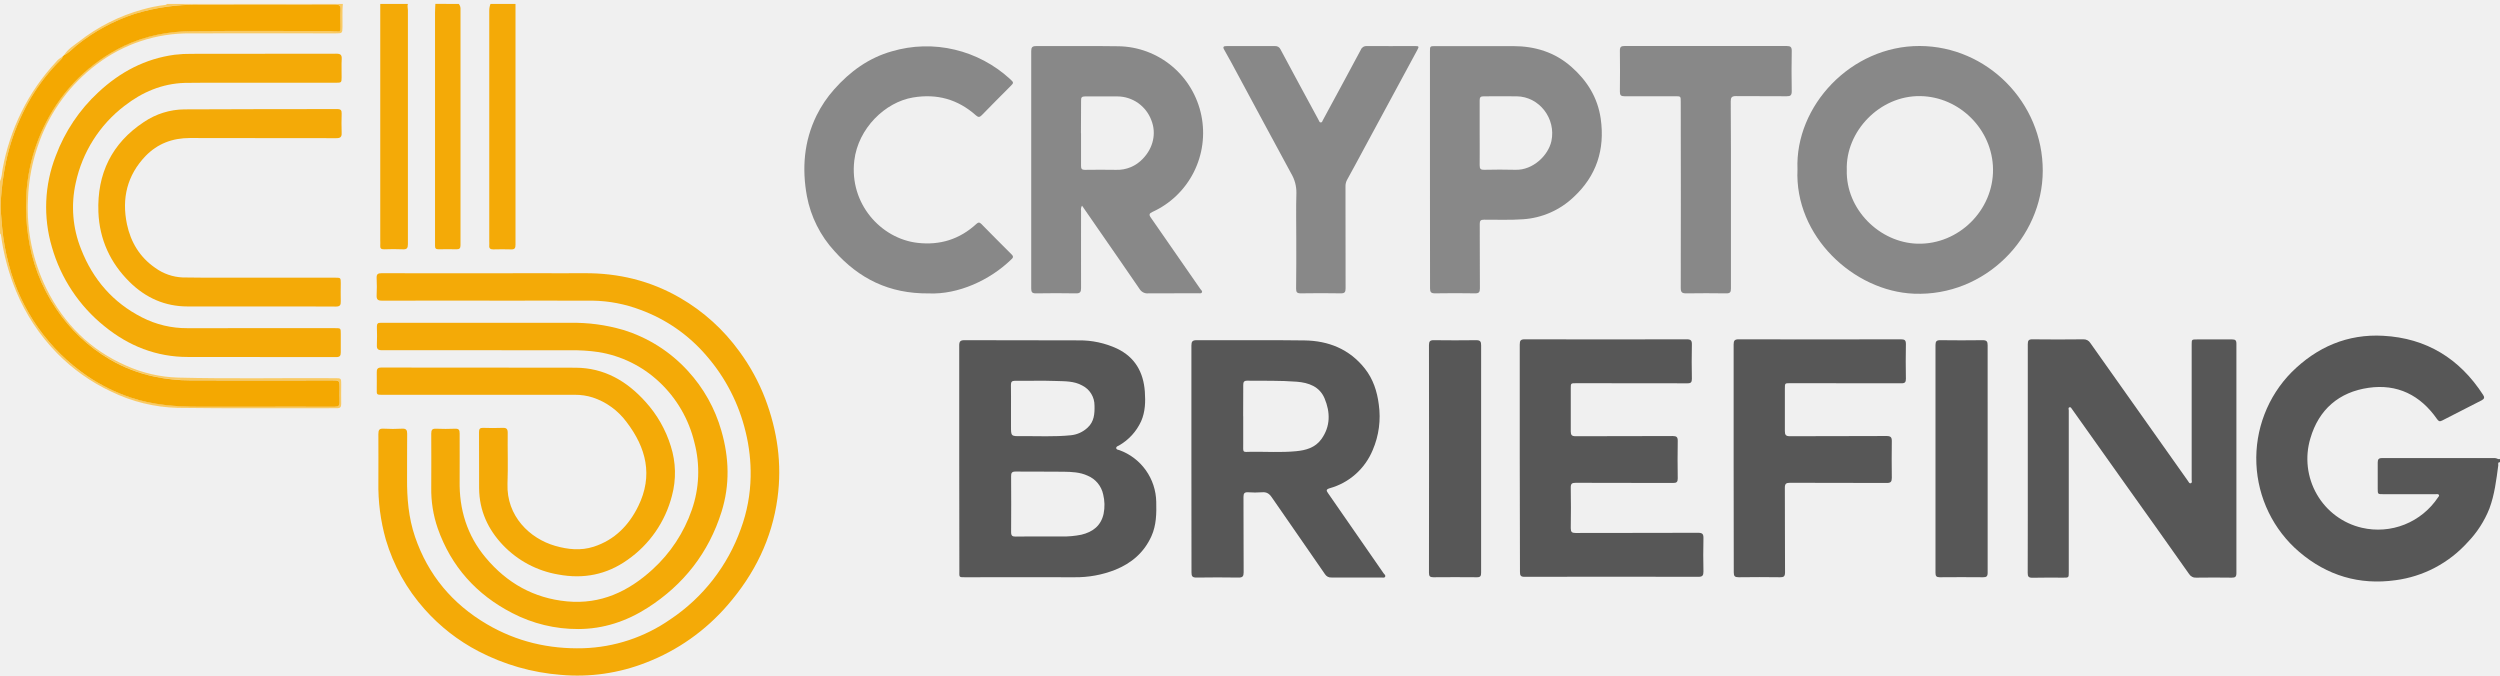
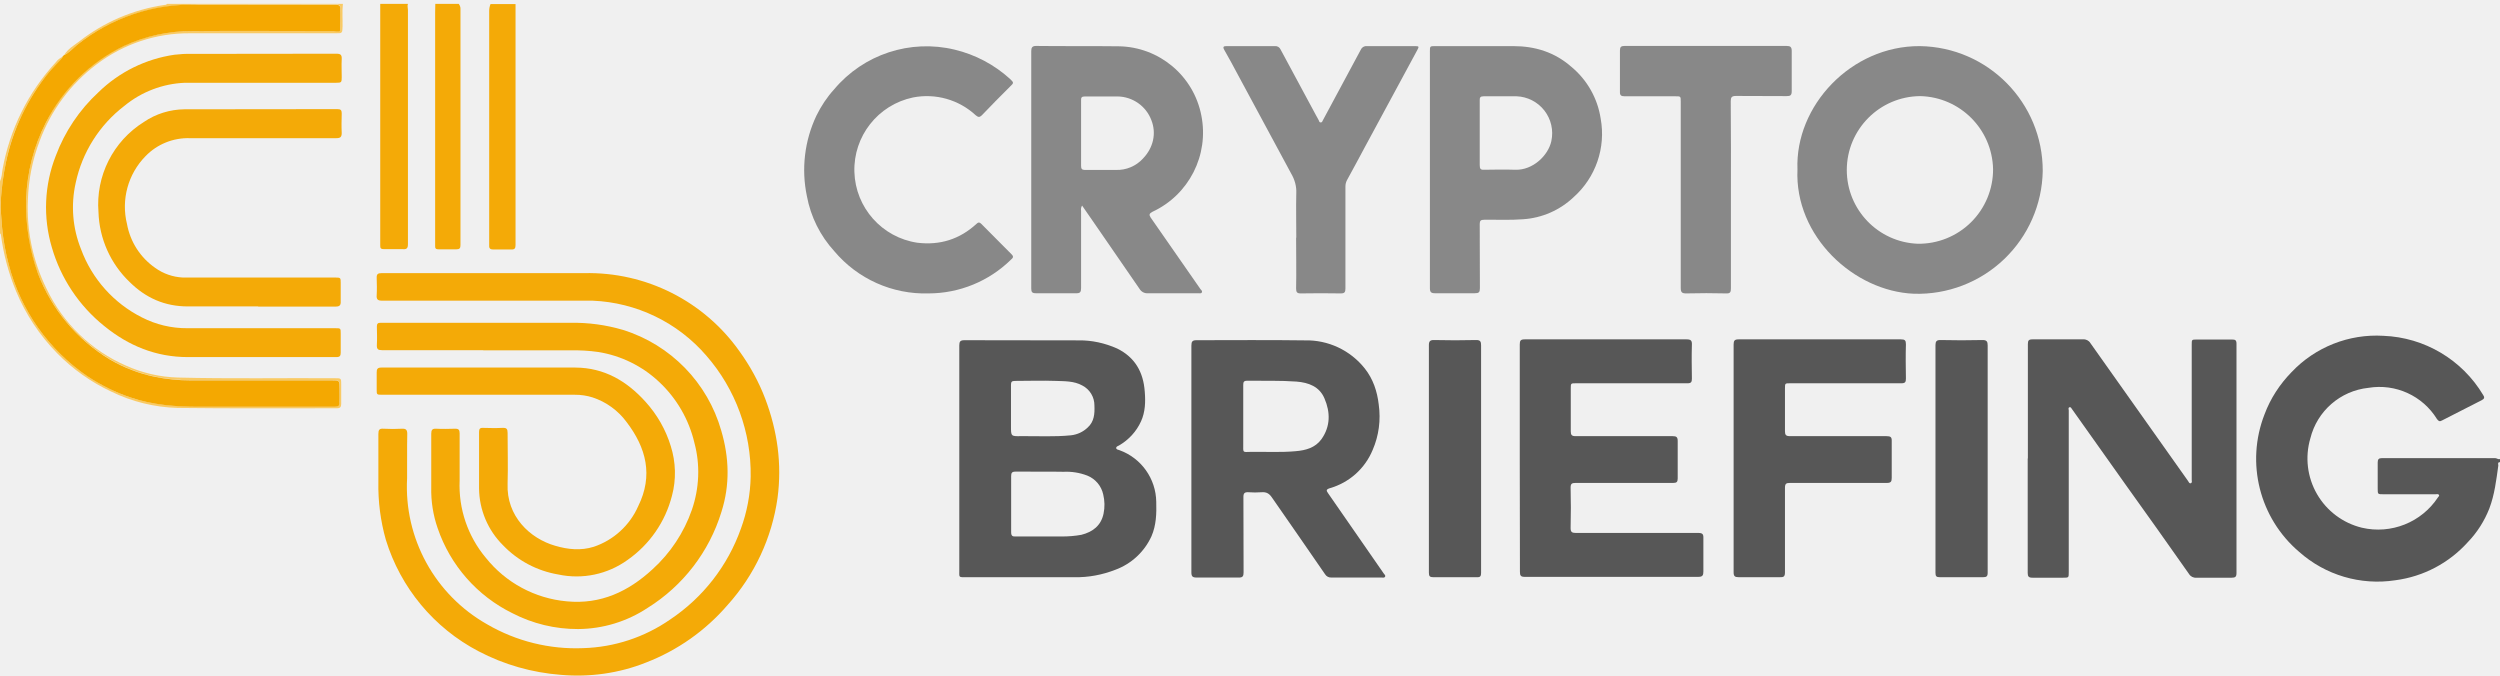
- <svg xmlns="http://www.w3.org/2000/svg" width="148" height="40" viewBox="0 0 148 40" fill="none">
-   <g clip-path="url(#clip0)">
-     <path d="M148 27.364C147.845 27.358 147.907 27.48 147.897 27.553C147.782 28.415 147.678 29.282 147.375 30.102C147.081 30.843 146.646 31.519 146.095 32.091C144.978 33.334 143.458 34.134 141.809 34.349C139.678 34.647 137.762 34.078 136.115 32.673C135.358 32.027 134.741 31.23 134.305 30.332C133.868 29.434 133.621 28.454 133.578 27.455C133.535 26.456 133.698 25.459 134.057 24.526C134.415 23.594 134.961 22.746 135.661 22.037C137.164 20.54 138.977 19.76 141.095 19.879C143.639 20.02 145.605 21.219 147 23.377C147.092 23.518 147.082 23.61 146.923 23.694C146.136 24.092 145.352 24.493 144.57 24.898C144.431 24.97 144.365 24.94 144.274 24.811C143.283 23.388 141.918 22.712 140.212 22.959C138.469 23.211 137.271 24.242 136.774 25.951C136.609 26.5 136.558 27.078 136.624 27.648C136.69 28.218 136.872 28.769 137.158 29.265C137.444 29.762 137.828 30.194 138.287 30.534C138.745 30.874 139.268 31.116 139.823 31.244C140.667 31.44 141.551 31.373 142.356 31.051C143.162 30.729 143.851 30.168 144.333 29.442C144.363 29.397 144.424 29.354 144.379 29.292C144.334 29.23 144.258 29.256 144.195 29.256H141.085C140.761 29.256 140.761 29.256 140.761 28.925C140.761 28.411 140.761 27.896 140.761 27.382C140.761 27.194 140.818 27.117 141.017 27.118C143.247 27.122 145.477 27.122 147.707 27.118C147.814 27.118 147.895 27.221 148.004 27.166L148 27.364Z" fill="#575757" />
-     <path d="M24.148 0.233C24.1 0.35 24.148 0.477 24.148 0.598C24.148 5.216 24.148 9.834 24.148 14.451C24.148 14.69 24.085 14.772 23.844 14.759C23.475 14.741 23.104 14.746 22.734 14.759C22.557 14.759 22.496 14.7 22.511 14.526C22.52 14.427 22.511 14.327 22.511 14.227V0.625C22.511 0.494 22.511 0.364 22.511 0.233H24.148Z" fill="#F4AA07" />
-     <path d="M30.518 0.233V0.848C30.518 5.392 30.518 9.938 30.518 14.488C30.518 14.69 30.468 14.773 30.257 14.764C29.903 14.75 29.549 14.757 29.195 14.764C29.028 14.764 28.948 14.704 28.964 14.531C28.97 14.448 28.964 14.365 28.964 14.282C28.964 9.736 28.964 5.19 28.964 0.642C28.962 0.503 28.987 0.364 29.037 0.233H30.518Z" fill="#F4AA07" />
-     <path d="M27.16 0.233C27.234 0.321 27.271 0.435 27.262 0.55C27.262 5.203 27.262 9.856 27.262 14.508C27.262 14.691 27.209 14.763 27.024 14.758C26.67 14.749 26.316 14.75 25.962 14.758C25.814 14.758 25.747 14.706 25.754 14.556C25.754 14.498 25.754 14.44 25.754 14.383C25.754 9.837 25.754 5.29 25.754 0.743C25.754 0.571 25.767 0.4 25.774 0.229L27.16 0.233Z" fill="#F4AA07" />
-     <path d="M3.794 3.264C4.009 2.908 4.363 2.699 4.677 2.456C5.793 1.582 7.069 0.939 8.433 0.563C8.865 0.439 9.306 0.349 9.753 0.295C9.802 0.295 9.852 0.288 9.877 0.233H20.297C20.254 0.68 20.286 1.127 20.277 1.574C20.27 1.968 20.263 1.976 19.876 1.976C17.004 1.976 14.132 1.97 11.261 1.976C9.264 1.956 7.317 2.601 5.722 3.812C4.188 4.962 3.016 6.535 2.347 8.34C1.924 9.462 1.69 10.648 1.653 11.848C1.572 13.658 1.947 15.459 2.745 17.083C3.776 19.167 5.341 20.713 7.467 21.645C8.43 22.078 9.468 22.319 10.522 22.353C13.624 22.434 16.725 22.367 19.827 22.388C20.2 22.388 20.2 22.388 20.2 22.753C20.2 23.135 20.193 23.517 20.2 23.898C20.2 24.083 20.155 24.167 19.951 24.167C16.808 24.161 13.665 24.191 10.522 24.146C9.153 24.111 7.808 23.781 6.576 23.179C5.38 22.618 4.294 21.847 3.368 20.901C2.34 19.846 1.52 18.604 0.954 17.24C0.513 16.179 0.212 15.064 0.059 13.924C0.059 13.904 0.053 13.883 0.043 13.866C0.033 13.848 0.018 13.833 0 13.823L0 10.737C0.103 10.511 0.116 10.259 0.151 10.026C0.362 8.845 0.739 7.7 1.272 6.626C1.802 5.552 2.485 4.561 3.299 3.685C3.407 3.548 3.544 3.436 3.7 3.36C3.714 3.438 3.661 3.482 3.613 3.528C3.365 3.769 3.133 4.028 2.908 4.291C2.288 5.023 1.763 5.831 1.346 6.696C0.894 7.623 0.558 8.603 0.347 9.613C0.199 10.341 0.101 11.078 0.052 11.819C0.014 12.353 0.079 12.889 0.123 13.427C0.193 14.183 0.326 14.931 0.521 15.665C1.226 18.362 2.88 20.709 5.174 22.267C5.968 22.8 6.828 23.223 7.733 23.526C9.049 23.967 10.413 24.067 11.788 24.072C12.726 24.072 13.665 24.072 14.602 24.072C16.337 24.072 18.071 24.072 19.812 24.072C20.044 24.072 20.12 24.005 20.105 23.776C20.087 23.511 20.105 23.245 20.105 22.979C20.105 22.513 20.105 22.513 19.654 22.513C16.864 22.513 14.075 22.513 11.285 22.513C10.579 22.513 9.875 22.441 9.184 22.298C8.241 22.105 7.336 21.758 6.504 21.27C5.241 20.534 4.16 19.52 3.342 18.303C2.895 17.649 2.526 16.945 2.242 16.205C1.964 15.472 1.767 14.711 1.655 13.935C1.549 13.21 1.511 12.477 1.539 11.745C1.559 11.118 1.637 10.493 1.77 9.88C1.967 8.968 2.282 8.085 2.707 7.256C3.712 5.27 5.338 3.673 7.332 2.709C8.614 2.1 9.983 1.844 11.389 1.834C14.129 1.812 16.87 1.827 19.61 1.828C19.692 1.826 19.774 1.829 19.856 1.838C20.133 1.878 20.146 1.869 20.148 1.58C20.148 1.247 20.131 0.914 20.148 0.584C20.164 0.336 20.097 0.262 19.839 0.263C17.131 0.274 14.423 0.263 11.715 0.27C10.454 0.259 9.198 0.443 7.992 0.816C6.74 1.222 5.572 1.854 4.544 2.681C4.297 2.875 4.088 3.126 3.794 3.264Z" fill="#F9CA64" />
-     <path d="M56.786 27.169C56.786 24.93 56.786 22.69 56.786 20.449C56.786 20.216 56.852 20.139 57.091 20.139C59.347 20.149 61.6 20.139 63.856 20.15C64.639 20.14 65.414 20.306 66.126 20.635C67.191 21.146 67.693 22.034 67.775 23.186C67.817 23.781 67.802 24.382 67.552 24.945C67.276 25.544 66.822 26.041 66.253 26.368C66.187 26.409 66.077 26.422 66.081 26.524C66.084 26.627 66.196 26.623 66.269 26.649C66.898 26.876 67.443 27.291 67.833 27.838C68.222 28.385 68.438 29.038 68.45 29.712C68.466 30.402 68.458 31.087 68.167 31.737C67.732 32.706 66.991 33.337 66.031 33.728C65.258 34.034 64.433 34.185 63.603 34.173C61.479 34.165 59.356 34.173 57.233 34.173C56.737 34.173 56.793 34.213 56.794 33.743C56.792 31.551 56.789 29.359 56.786 27.169ZM61.773 31.76C62.135 31.76 62.498 31.76 62.859 31.76C63.248 31.767 63.635 31.732 64.016 31.655C64.694 31.493 65.182 31.123 65.335 30.407C65.409 30.032 65.4 29.645 65.309 29.273C65.257 29.026 65.145 28.795 64.984 28.6C64.823 28.406 64.617 28.255 64.385 28.159C63.929 27.949 63.443 27.934 62.96 27.926C62.014 27.912 61.067 27.926 60.12 27.916C59.907 27.916 59.855 27.992 59.858 28.193C59.865 29.297 59.866 30.4 59.858 31.504C59.858 31.722 59.934 31.768 60.131 31.765C60.669 31.753 61.221 31.761 61.773 31.76ZM59.851 24.182V25.232C59.851 25.821 59.851 25.827 60.438 25.82C61.425 25.809 62.412 25.868 63.397 25.767C63.768 25.73 64.117 25.571 64.389 25.314C64.776 24.958 64.808 24.491 64.795 24.009C64.796 23.763 64.73 23.521 64.602 23.312C64.474 23.102 64.29 22.933 64.071 22.824C63.581 22.549 63.031 22.573 62.507 22.554C61.697 22.523 60.895 22.554 60.088 22.542C59.899 22.542 59.845 22.614 59.847 22.793C59.855 23.254 59.851 23.72 59.851 24.183V24.182Z" fill="#575757" />
-     <path d="M28.985 17.794C26.862 17.794 24.739 17.794 22.616 17.799C22.362 17.799 22.283 17.725 22.297 17.475C22.315 17.136 22.312 16.795 22.297 16.455C22.287 16.233 22.37 16.174 22.582 16.174C25.637 16.18 28.69 16.18 31.742 16.174C32.688 16.174 33.634 16.18 34.581 16.174C36.607 16.158 38.512 16.619 40.271 17.639C41.645 18.435 42.837 19.514 43.771 20.805C44.403 21.664 44.918 22.605 45.301 23.603C46.02 25.501 46.304 27.457 46.028 29.483C45.7 31.907 44.662 33.994 43.075 35.822C41.768 37.337 40.111 38.506 38.251 39.224C36.644 39.856 34.914 40.105 33.196 39.951C31.494 39.819 29.837 39.343 28.321 38.552C27.119 37.926 26.041 37.084 25.139 36.068C24.078 34.883 23.293 33.473 22.84 31.943C22.527 30.834 22.378 29.683 22.4 28.53C22.4 27.584 22.406 26.639 22.4 25.693C22.4 25.46 22.45 25.362 22.703 25.377C23.073 25.398 23.443 25.398 23.813 25.377C24.044 25.367 24.107 25.459 24.104 25.681C24.094 26.561 24.104 27.441 24.098 28.32C24.089 29.495 24.186 30.651 24.568 31.775C25.343 34.044 26.785 35.756 28.834 36.958C30.594 37.99 32.507 38.433 34.529 38.375C36.374 38.318 38.164 37.725 39.682 36.667C41.612 35.38 43.077 33.499 43.86 31.304C44.223 30.316 44.419 29.272 44.438 28.218C44.454 27.331 44.356 26.445 44.145 25.582C43.747 23.907 42.95 22.354 41.822 21.058C40.774 19.834 39.432 18.9 37.925 18.346C37.016 17.999 36.054 17.814 35.082 17.799C33.049 17.793 31.016 17.799 28.983 17.799L28.985 17.794Z" fill="#F4AA07" />
-     <path d="M120.045 27.14C120.045 24.884 120.045 22.627 120.045 20.371C120.045 20.156 120.1 20.086 120.322 20.088C121.324 20.1 122.326 20.1 123.328 20.088C123.412 20.083 123.497 20.101 123.572 20.14C123.647 20.18 123.71 20.24 123.753 20.313C125.675 23.033 127.6 25.753 129.528 28.474C129.569 28.533 129.605 28.631 129.686 28.61C129.793 28.582 129.747 28.47 129.747 28.396C129.747 25.732 129.747 23.069 129.747 20.406C129.747 20.094 129.747 20.094 130.065 20.094C130.759 20.094 131.453 20.094 132.139 20.094C132.325 20.094 132.395 20.139 132.395 20.346C132.39 24.875 132.39 29.404 132.395 33.933C132.395 34.151 132.317 34.199 132.121 34.197C131.427 34.188 130.722 34.186 130.024 34.197C129.939 34.204 129.854 34.188 129.778 34.149C129.702 34.111 129.638 34.053 129.593 33.98C128.359 32.23 127.12 30.484 125.874 28.741L122.671 24.23C122.63 24.172 122.594 24.08 122.508 24.114C122.423 24.147 122.471 24.23 122.471 24.291C122.471 27.485 122.471 30.679 122.471 33.873C122.471 34.198 122.471 34.197 122.144 34.197C121.535 34.197 120.925 34.187 120.317 34.203C120.095 34.203 120.038 34.134 120.04 33.918C120.048 31.653 120.045 29.397 120.045 27.14Z" fill="#575757" />
-     <path d="M106.411 10.026C106.257 6.273 109.579 2.71 113.647 2.723C117.624 2.736 120.943 6.051 120.931 10.12C120.918 14.065 117.518 17.557 113.309 17.387C109.749 17.246 106.226 13.99 106.411 10.026ZM109.33 10.057C109.263 12.389 111.274 14.371 113.523 14.427C115.951 14.486 118.018 12.445 117.987 10.013C117.958 7.673 116.011 5.724 113.677 5.689C111.275 5.654 109.257 7.782 109.33 10.06V10.057Z" fill="#888888" />
-     <path d="M70.531 27.176C70.531 24.937 70.531 22.697 70.531 20.458C70.531 20.224 70.59 20.139 70.834 20.139C72.965 20.149 75.097 20.122 77.227 20.153C78.646 20.173 79.886 20.666 80.798 21.818C81.289 22.438 81.526 23.169 81.624 23.943C81.755 24.86 81.63 25.794 81.265 26.643C81.039 27.189 80.694 27.676 80.254 28.067C79.814 28.459 79.292 28.744 78.727 28.901C78.481 28.975 78.517 29.047 78.632 29.212C79.727 30.785 80.82 32.362 81.909 33.94C81.953 34.005 82.051 34.057 81.994 34.151C81.951 34.221 81.858 34.188 81.787 34.188C80.8 34.188 79.812 34.188 78.825 34.188C78.748 34.195 78.671 34.179 78.603 34.144C78.534 34.108 78.477 34.054 78.436 33.988C77.396 32.472 76.331 30.957 75.289 29.441C75.135 29.215 74.974 29.118 74.704 29.143C74.435 29.163 74.164 29.163 73.895 29.143C73.679 29.129 73.613 29.201 73.614 29.422C73.623 30.907 73.614 32.391 73.624 33.876C73.624 34.109 73.569 34.195 73.322 34.192C72.492 34.178 71.661 34.179 70.83 34.192C70.598 34.192 70.535 34.123 70.536 33.892C70.531 31.655 70.531 29.416 70.531 27.176ZM73.598 24.637C73.598 25.185 73.598 25.732 73.598 26.28C73.598 26.828 73.539 26.755 74.074 26.746C74.954 26.737 75.835 26.795 76.713 26.713C77.299 26.66 77.861 26.507 78.227 25.995C78.771 25.237 78.757 24.403 78.415 23.585C78.117 22.88 77.472 22.653 76.765 22.597C75.789 22.522 74.809 22.547 73.831 22.537C73.637 22.537 73.6 22.624 73.6 22.794C73.597 23.411 73.594 24.024 73.595 24.637H73.598Z" fill="#575757" />
-     <path d="M64.056 12.175C63.999 12.265 63.978 12.374 63.999 12.479C63.999 14.005 63.993 15.531 63.999 17.057C63.999 17.29 63.938 17.372 63.694 17.367C62.905 17.352 62.115 17.354 61.325 17.367C61.102 17.367 61.048 17.294 61.048 17.08C61.053 12.395 61.053 7.709 61.048 3.022C61.048 2.811 61.109 2.728 61.33 2.729C62.959 2.736 64.588 2.712 66.218 2.738C67.375 2.757 68.491 3.173 69.382 3.917C70.274 4.662 70.886 5.691 71.12 6.834C71.353 7.977 71.193 9.166 70.665 10.205C70.138 11.243 69.275 12.07 68.219 12.548C68.035 12.632 68.007 12.711 68.128 12.881C69.11 14.291 70.09 15.703 71.066 17.116C71.106 17.175 71.194 17.224 71.153 17.308C71.113 17.392 71.007 17.36 70.93 17.36C69.943 17.36 68.956 17.36 67.968 17.367C67.867 17.376 67.766 17.356 67.677 17.309C67.587 17.263 67.512 17.191 67.46 17.104C66.644 15.91 65.819 14.723 64.995 13.534L64.056 12.175ZM63.997 7.881C63.997 8.528 63.997 9.175 63.997 9.822C63.997 9.993 64.046 10.055 64.222 10.055C64.838 10.046 65.455 10.046 66.072 10.055C66.368 10.065 66.663 10.011 66.937 9.897C67.211 9.783 67.458 9.611 67.66 9.393C68.276 8.753 68.47 7.886 68.156 7.107C68.001 6.698 67.727 6.346 67.37 6.096C67.014 5.846 66.59 5.711 66.156 5.708C65.514 5.708 64.873 5.708 64.231 5.708C64.043 5.708 63.993 5.773 64 5.954C63.998 6.587 63.992 7.234 63.992 7.881H63.997Z" fill="#888888" />
-     <path d="M89.969 27.114C89.969 24.875 89.969 22.635 89.969 20.396C89.969 20.163 90.022 20.087 90.268 20.087C93.46 20.096 96.653 20.096 99.845 20.087C100.1 20.087 100.165 20.156 100.159 20.406C100.142 21.078 100.148 21.75 100.159 22.422C100.159 22.624 100.108 22.694 99.897 22.692C97.7 22.684 95.503 22.692 93.306 22.686C92.989 22.686 92.989 22.686 92.989 23C92.989 23.846 92.989 24.693 92.989 25.538C92.989 25.754 93.052 25.825 93.272 25.824C95.189 25.816 97.106 25.824 99.023 25.813C99.254 25.813 99.326 25.876 99.322 26.108C99.309 26.846 99.311 27.585 99.322 28.323C99.322 28.531 99.256 28.593 99.052 28.591C97.126 28.584 95.201 28.591 93.276 28.582C93.064 28.582 92.986 28.633 92.989 28.858C93.002 29.663 93.002 30.467 92.989 31.271C92.989 31.493 93.056 31.552 93.273 31.552C95.692 31.544 98.11 31.552 100.529 31.541C100.786 31.541 100.85 31.619 100.844 31.866C100.828 32.521 100.83 33.176 100.844 33.832C100.844 34.065 100.792 34.148 100.542 34.148C97.112 34.139 93.682 34.139 90.251 34.148C90.02 34.148 89.981 34.064 89.982 33.858C89.977 31.61 89.973 29.362 89.969 27.114Z" fill="#575757" />
-     <path d="M84.653 10.05V3.056C84.653 2.73 84.653 2.73 84.982 2.73C86.513 2.73 88.042 2.73 89.573 2.73C90.871 2.73 92.044 3.089 93.028 3.958C93.953 4.774 94.582 5.77 94.762 7.021C95.021 8.851 94.514 10.414 93.155 11.671C92.34 12.444 91.282 12.907 90.165 12.98C89.392 13.037 88.619 13 87.853 13.006C87.656 13.006 87.599 13.065 87.601 13.261C87.609 14.531 87.601 15.799 87.61 17.069C87.61 17.302 87.55 17.369 87.317 17.366C86.527 17.352 85.737 17.352 84.948 17.366C84.717 17.366 84.658 17.29 84.658 17.066C84.659 14.728 84.657 12.39 84.653 10.05ZM87.596 7.875C87.596 8.513 87.604 9.157 87.596 9.789C87.596 10.002 87.662 10.056 87.863 10.052C88.479 10.04 89.097 10.033 89.713 10.052C90.754 10.083 91.661 9.196 91.843 8.352C92.127 7.026 91.133 5.718 89.785 5.702C89.135 5.694 88.485 5.702 87.837 5.702C87.653 5.702 87.594 5.757 87.596 5.942C87.601 6.582 87.596 7.228 87.596 7.875Z" fill="#888888" />
-     <path d="M28.615 20.733C26.614 20.733 24.615 20.733 22.615 20.733C22.376 20.733 22.298 20.666 22.311 20.426C22.329 20.062 22.32 19.696 22.311 19.331C22.311 19.172 22.365 19.098 22.527 19.111C22.576 19.111 22.625 19.111 22.675 19.111C26.37 19.111 30.066 19.111 33.761 19.111C34.817 19.091 35.869 19.232 36.883 19.528C38.356 19.977 39.681 20.816 40.722 21.958C41.65 22.965 42.329 24.178 42.705 25.5C43.167 27.097 43.217 28.701 42.714 30.302C41.95 32.732 40.468 34.615 38.348 35.976C37.099 36.778 35.723 37.239 34.225 37.239C32.871 37.244 31.535 36.921 30.331 36.296C28.212 35.207 26.709 33.544 25.912 31.273C25.644 30.495 25.515 29.676 25.53 28.854C25.539 27.792 25.53 26.73 25.53 25.668C25.53 25.456 25.585 25.37 25.81 25.38C26.187 25.397 26.567 25.395 26.945 25.38C27.157 25.371 27.213 25.454 27.211 25.655C27.204 26.587 27.223 27.52 27.211 28.442C27.176 30.161 27.654 31.706 28.758 33.02C30.017 34.523 31.608 35.418 33.569 35.602C35.559 35.789 37.202 35.02 38.635 33.707C39.69 32.746 40.489 31.533 40.957 30.179C41.401 28.904 41.456 27.523 41.114 26.215C40.786 24.827 40.056 23.569 39.016 22.602C38.021 21.67 36.773 21.058 35.432 20.843C34.879 20.762 34.319 20.726 33.76 20.737L28.615 20.733Z" fill="#F4AA07" />
-     <path d="M54.974 17.37C52.632 17.392 50.849 16.49 49.395 14.861C48.563 13.954 48 12.831 47.77 11.618C47.47 9.986 47.591 8.371 48.334 6.849C48.612 6.284 48.965 5.759 49.383 5.29C50.322 4.231 51.429 3.425 52.799 3.038C54.01 2.681 55.293 2.647 56.522 2.94C57.734 3.228 58.854 3.821 59.778 4.663C60.032 4.896 60.029 4.896 59.792 5.13C59.233 5.693 58.671 6.252 58.12 6.821C57.992 6.953 57.91 6.948 57.773 6.828C56.702 5.876 55.47 5.534 54.05 5.771C52.406 6.045 50.804 7.591 50.575 9.501C50.268 12.066 52.159 14.124 54.308 14.376C55.644 14.532 56.81 14.168 57.804 13.254C57.914 13.154 57.987 13.152 58.091 13.254C58.688 13.86 59.285 14.466 59.89 15.065C60.037 15.21 59.951 15.28 59.845 15.38C58.607 16.576 56.732 17.449 54.974 17.37Z" fill="#888888" />
-     <path d="M102.631 27.14C102.631 24.892 102.631 22.643 102.631 20.396C102.631 20.163 102.69 20.087 102.933 20.087C106.134 20.096 109.335 20.096 112.536 20.087C112.768 20.087 112.832 20.151 112.829 20.379C112.815 21.06 112.817 21.74 112.829 22.421C112.829 22.622 112.777 22.692 112.564 22.691C110.367 22.683 108.17 22.691 105.974 22.685C105.664 22.685 105.664 22.685 105.664 23.007C105.664 23.845 105.669 24.682 105.664 25.521C105.664 25.744 105.722 25.824 105.956 25.824C107.865 25.814 109.772 25.824 111.684 25.812C111.926 25.812 112 25.884 111.995 26.122C111.985 26.843 111.985 27.565 111.995 28.287C111.995 28.51 111.936 28.593 111.703 28.591C109.793 28.582 107.887 28.591 105.975 28.581C105.743 28.581 105.661 28.631 105.663 28.882C105.673 30.549 105.663 32.216 105.674 33.884C105.674 34.125 105.595 34.177 105.377 34.173C104.568 34.163 103.747 34.16 102.933 34.173C102.701 34.173 102.638 34.115 102.639 33.883C102.634 31.636 102.631 29.389 102.631 27.14Z" fill="#575757" />
-     <path d="M15.21 19.427H19.849C20.173 19.427 20.173 19.427 20.173 19.764C20.173 20.129 20.168 20.495 20.173 20.86C20.173 21.053 20.126 21.14 19.909 21.14C16.98 21.133 14.05 21.14 11.121 21.133C9.255 21.133 7.614 20.482 6.173 19.305C4.69 18.111 3.609 16.485 3.079 14.647C2.549 12.869 2.626 10.963 3.299 9.234C3.835 7.791 4.702 6.497 5.829 5.456C7.11 4.263 8.596 3.474 10.338 3.241C10.673 3.201 11.01 3.183 11.347 3.187C14.202 3.187 17.057 3.187 19.912 3.179C20.166 3.179 20.243 3.254 20.229 3.504C20.208 3.854 20.229 4.217 20.223 4.574C20.223 4.884 20.209 4.898 19.903 4.898H12.058C11.688 4.898 11.318 4.898 10.948 4.907C9.598 4.947 8.415 5.453 7.363 6.272C5.894 7.395 4.872 9.011 4.483 10.828C4.189 12.141 4.301 13.514 4.804 14.76C5.505 16.547 6.689 17.915 8.402 18.787C9.233 19.214 10.153 19.434 11.086 19.428C12.461 19.425 13.835 19.428 15.21 19.427Z" fill="#F4AA07" />
-     <path d="M76.739 14.071C76.739 13.192 76.72 12.313 76.747 11.435C76.755 11.03 76.65 10.631 76.445 10.284C75.38 8.324 74.326 6.358 73.268 4.395C73.009 3.915 72.755 3.433 72.482 2.961C72.366 2.768 72.436 2.728 72.616 2.728C73.57 2.728 74.525 2.728 75.479 2.728C75.548 2.723 75.617 2.739 75.676 2.775C75.735 2.811 75.781 2.865 75.808 2.928C76.502 4.232 77.211 5.532 77.914 6.832C77.966 6.926 78.02 7.018 78.067 7.116C78.094 7.177 78.114 7.249 78.193 7.25C78.271 7.251 78.286 7.166 78.315 7.111C78.734 6.34 79.151 5.569 79.566 4.798C79.899 4.177 80.232 3.557 80.564 2.94C80.592 2.872 80.641 2.815 80.703 2.776C80.765 2.738 80.838 2.72 80.911 2.726C81.857 2.736 82.803 2.726 83.749 2.726C84.01 2.726 84.019 2.747 83.901 2.966C82.876 4.868 81.85 6.767 80.822 8.664C80.465 9.326 80.112 9.99 79.747 10.646C79.68 10.769 79.648 10.908 79.653 11.048C79.653 13.056 79.653 15.062 79.659 17.07C79.659 17.296 79.605 17.369 79.372 17.366C78.582 17.352 77.792 17.352 77.003 17.366C76.779 17.366 76.728 17.295 76.73 17.081C76.745 16.079 76.739 15.075 76.739 14.071Z" fill="#888888" />
-     <path d="M102.471 11.559C102.471 13.401 102.471 15.242 102.471 17.084C102.471 17.302 102.415 17.37 102.195 17.367C101.406 17.355 100.616 17.355 99.825 17.367C99.582 17.367 99.499 17.309 99.5 17.049C99.508 13.374 99.508 9.699 99.5 6.024C99.5 5.697 99.5 5.698 99.177 5.698C98.174 5.698 97.17 5.698 96.165 5.698C95.961 5.698 95.895 5.637 95.897 5.429C95.907 4.615 95.907 3.802 95.897 2.99C95.897 2.778 95.969 2.724 96.169 2.724C99.37 2.729 102.571 2.729 105.773 2.724C105.993 2.724 106.075 2.779 106.071 3.017C106.056 3.813 106.056 4.61 106.071 5.407C106.071 5.647 105.989 5.7 105.77 5.698C104.767 5.689 103.763 5.698 102.764 5.689C102.52 5.689 102.459 5.77 102.46 6.004C102.475 7.859 102.471 9.709 102.471 11.559Z" fill="#888888" />
-     <path d="M28.399 23.373H22.598C22.306 23.373 22.297 23.355 22.304 23.063C22.311 22.724 22.304 22.383 22.304 22.044C22.298 21.852 22.352 21.759 22.568 21.759C26.402 21.764 30.237 21.759 34.071 21.768C35.757 21.774 37.101 22.55 38.208 23.781C38.895 24.535 39.409 25.434 39.711 26.411C40.016 27.364 40.039 28.386 39.779 29.351C39.382 30.892 38.45 32.237 37.151 33.142C35.908 34.029 34.528 34.289 33.044 34.01C31.801 33.799 30.658 33.193 29.782 32.279C28.887 31.34 28.374 30.227 28.364 28.91C28.356 27.799 28.364 26.686 28.358 25.575C28.358 25.392 28.413 25.325 28.599 25.329C28.985 25.341 29.372 25.346 29.755 25.329C29.986 25.319 30.058 25.395 30.056 25.625C30.045 26.628 30.081 27.633 30.044 28.636C29.974 30.557 31.369 31.885 32.865 32.314C33.623 32.532 34.385 32.611 35.148 32.365C36.38 31.966 37.223 31.111 37.784 29.968C38.674 28.154 38.258 26.506 37.09 24.981C36.589 24.304 35.894 23.798 35.098 23.533C34.753 23.423 34.393 23.369 34.031 23.372L28.399 23.373Z" fill="#F4AA07" />
-     <path d="M15.284 18.142C13.897 18.142 12.506 18.142 11.111 18.142C9.764 18.142 8.627 17.633 7.675 16.695C6.528 15.563 5.891 14.184 5.825 12.559C5.739 10.281 6.619 8.479 8.519 7.223C9.228 6.744 10.061 6.483 10.915 6.475C13.936 6.456 16.956 6.464 19.976 6.457C20.176 6.457 20.232 6.533 20.226 6.723C20.216 7.104 20.211 7.487 20.226 7.868C20.238 8.112 20.146 8.18 19.912 8.18C17.021 8.173 14.13 8.18 11.24 8.171C10.213 8.171 9.33 8.502 8.616 9.237C7.527 10.376 7.197 11.743 7.515 13.271C7.74 14.339 8.276 15.227 9.185 15.855C9.662 16.203 10.23 16.401 10.818 16.425C11.69 16.444 12.562 16.438 13.434 16.439H19.854C20.166 16.439 20.172 16.446 20.173 16.761C20.173 17.117 20.161 17.475 20.173 17.831C20.182 18.064 20.124 18.152 19.872 18.149C18.346 18.137 16.815 18.142 15.284 18.142Z" fill="#F4AA07" />
-     <path d="M87.682 27.163C87.682 29.411 87.682 31.659 87.682 33.907C87.682 34.095 87.641 34.176 87.438 34.173C86.574 34.165 85.71 34.165 84.847 34.173C84.651 34.173 84.595 34.107 84.595 33.912C84.601 29.417 84.601 24.921 84.595 20.425C84.595 20.207 84.663 20.137 84.879 20.139C85.717 20.149 86.557 20.151 87.396 20.139C87.636 20.139 87.683 20.228 87.683 20.447C87.68 22.686 87.682 24.925 87.682 27.163Z" fill="#575757" />
-     <path d="M117.669 27.163C117.669 29.411 117.669 31.659 117.669 33.906C117.669 34.121 117.598 34.175 117.399 34.173C116.543 34.165 115.688 34.165 114.832 34.173C114.637 34.173 114.58 34.107 114.581 33.912C114.586 29.417 114.586 24.922 114.581 20.426C114.581 20.208 114.647 20.137 114.863 20.139C115.703 20.15 116.542 20.151 117.382 20.139C117.621 20.139 117.668 20.227 117.668 20.446C117.666 22.686 117.669 24.925 117.669 27.163Z" fill="#575757" />
-     <path d="M3.794 3.264C4.089 3.129 4.297 2.878 4.544 2.681C5.572 1.854 6.74 1.222 7.992 0.816C9.201 0.446 10.46 0.265 11.723 0.28C14.431 0.28 17.139 0.28 19.847 0.273C20.105 0.273 20.172 0.345 20.156 0.593C20.135 0.923 20.156 1.257 20.156 1.589C20.156 1.878 20.141 1.887 19.864 1.848C19.783 1.839 19.7 1.835 19.618 1.837C16.878 1.837 14.137 1.821 11.397 1.843C9.991 1.854 8.622 2.109 7.34 2.719C5.346 3.682 3.721 5.28 2.715 7.265C2.29 8.095 1.975 8.977 1.778 9.89C1.645 10.503 1.568 11.127 1.547 11.755C1.519 12.487 1.557 13.22 1.663 13.944C1.773 14.717 1.967 15.475 2.242 16.205C2.526 16.945 2.895 17.649 3.342 18.303C4.159 19.522 5.238 20.539 6.5 21.277C7.332 21.765 8.238 22.112 9.181 22.305C9.872 22.448 10.576 22.52 11.282 22.52C14.07 22.526 16.86 22.526 19.651 22.52C20.102 22.52 20.102 22.52 20.102 22.986C20.102 23.252 20.088 23.518 20.102 23.782C20.116 24.016 20.038 24.08 19.809 24.079C18.075 24.07 16.34 24.079 14.599 24.079C13.661 24.079 12.722 24.079 11.785 24.079C10.41 24.079 9.045 23.974 7.73 23.533C6.826 23.228 5.966 22.802 5.174 22.267C2.88 20.709 1.226 18.362 0.522 15.665C0.326 14.931 0.193 14.183 0.123 13.427C0.079 12.889 0.014 12.358 0.052 11.819C0.101 11.078 0.199 10.341 0.347 9.613C0.558 8.604 0.894 7.624 1.346 6.699C1.761 5.833 2.284 5.024 2.902 4.291C3.128 4.028 3.359 3.769 3.608 3.528C3.655 3.482 3.708 3.438 3.694 3.36L3.794 3.264Z" fill="#F4A801" />
-   </g>
-   <defs>
-     <clipPath id="clip0">
-       <rect width="148" height="40" fill="white" />
-     </clipPath>
-   </defs>
+ <svg xmlns="http://www.w3.org/2000/svg" width="148" height="40" fill="none">
+   <path fill="#575757" d="M148 27.36c-.16 0-.1.12-.1.2-.12.86-.22 1.72-.53 2.54-.29.74-.72 1.42-1.28 2a6.98 6.98 0 01-4.28 2.25 6.97 6.97 0 01-5.7-1.68 7.23 7.23 0 01-2.05-8.14c.35-.94.9-1.78 1.6-2.5a6.92 6.92 0 015.44-2.15 7.2 7.2 0 015.9 3.5c.1.14.08.23-.08.31l-2.35 1.2c-.14.08-.2.05-.3-.08a4 4 0 00-4.06-1.85 3.97 3.97 0 00-3.44 3 4.22 4.22 0 003.05 5.28 4.24 4.24 0 004.51-1.8c.03-.04.1-.09.05-.15s-.12-.03-.19-.03h-3.1c-.33 0-.33 0-.33-.34v-1.54c0-.19.06-.26.26-.26h6.69c.1 0 .19.1.3.05l-.01.2z" />
+   <path fill="#F4AA07" d="M24.15.23c-.05.12 0 .25 0 .37v13.85c0 .24-.07.32-.3.3h-1.12c-.17 0-.23-.05-.22-.22V.63v-.4h1.64zM30.52.23V14.5c0 .2-.05.28-.26.27H29.2c-.17 0-.25-.06-.24-.23v-.25V.64c0-.14.03-.28.08-.4h1.48zM27.16.23c.07.1.11.2.1.32v13.96c0 .18-.05.25-.24.25h-1.06c-.15 0-.21-.05-.2-.2v-.18V.74l.01-.51h1.39z" />
+   <path fill="#F9CA64" d="M3.8 3.26c.2-.35.56-.56.88-.8A10.71 10.71 0 019.75.29c.05 0 .1 0 .13-.06H20.3c-.05.45-.01.9-.02 1.34-.01.4-.02.4-.4.4h-8.62a9 9 0 00-5.54 1.84 10 10 0 00-3.37 4.53c-.43 1.12-.66 2.3-.7 3.5-.08 1.82.3 3.62 1.1 5.24a9.34 9.34 0 004.72 4.57c.96.43 2 .67 3.05.7 3.1.08 6.2.02 9.3.04.38 0 .38 0 .38.36v1.15c0 .18-.05.27-.25.27-3.14 0-6.29.02-9.43-.02a9.54 9.54 0 01-3.94-.97 11.04 11.04 0 01-3.21-2.28 11.63 11.63 0 01-2.42-3.66 13.23 13.23 0 01-.9-3.37.12.12 0 00-.05-.05v-3.08c.1-.23.12-.48.15-.71A12.65 12.65 0 013.3 3.69c.1-.14.24-.25.4-.33.01.08-.04.12-.09.17A11.26 11.26 0 001.35 6.7c-.46.92-.8 1.9-1 2.91-.15.73-.25 1.47-.3 2.2-.04.54.03 1.08.07 1.62.07.75.2 1.5.4 2.23.7 2.7 2.36 5.05 4.65 6.6.8.54 1.66.96 2.56 1.27 1.32.44 2.68.54 4.06.54h8.02c.23 0 .31-.06.3-.3-.02-.26 0-.52 0-.8 0-.46 0-.46-.46-.46H11.3c-.71 0-1.41-.07-2.1-.21a8.8 8.8 0 01-2.69-1.03 10.2 10.2 0 01-4.85-7.34 11.99 11.99 0 01.12-4.05c.2-.91.51-1.8.94-2.62a9.5 9.5 0 018.68-5.42c2.74-.03 5.48-.01 8.22-.01h.25c.27.05.29.04.29-.25 0-.33-.02-.67 0-1 .01-.24-.05-.32-.31-.32l-8.12.01C10.45.26 9.2.44 7.99.82c-1.25.4-2.42 1.03-3.45 1.86-.24.2-.45.45-.75.58z" />
+   <path fill="#575757" d="M56.79 27.17v-6.72c0-.23.06-.31.3-.31l6.77.01c.78-.01 1.55.16 2.27.48 1.06.52 1.56 1.4 1.64 2.56.05.6.03 1.2-.22 1.75-.27.6-.73 1.1-1.3 1.43-.06.04-.17.05-.17.15 0 .1.12.1.19.13a3.3 3.3 0 012.18 3.06c.02.7 0 1.38-.28 2.03a3.79 3.79 0 01-2.14 1.99c-.77.3-1.6.46-2.43.44h-6.37c-.5 0-.44.04-.44-.43v-6.57zm4.98 4.59h1.09c.39 0 .78-.03 1.16-.1.67-.17 1.16-.54 1.31-1.25.08-.38.07-.77-.02-1.14a1.56 1.56 0 00-.93-1.11 3.45 3.45 0 00-1.42-.23c-.95-.02-1.9 0-2.84-.01-.21 0-.26.07-.26.27v3.31c0 .22.07.27.27.26h1.64zm-1.92-7.58v1.05c0 .6 0 .6.59.59.98-.01 1.97.05 2.96-.05.37-.04.72-.2.99-.46.39-.35.42-.82.4-1.3a1.32 1.32 0 00-.72-1.19c-.49-.27-1.04-.25-1.56-.27-.81-.03-1.61 0-2.42 0-.2 0-.24.06-.24.24v1.4z" />
+   <path fill="#F4AA07" d="M28.98 17.8h-6.36c-.26 0-.34-.08-.32-.32.02-.34.01-.69 0-1.02-.01-.23.07-.29.28-.29h12a10.95 10.95 0 019.2 4.63c.62.86 1.14 1.8 1.52 2.8.72 1.9 1 3.86.73 5.88a11.96 11.96 0 01-2.96 6.34 12.14 12.14 0 01-4.82 3.4c-1.6.64-3.34.88-5.05.73-1.7-.13-3.36-.6-4.88-1.4a11.14 11.14 0 01-5.48-6.6 11.74 11.74 0 01-.44-3.42v-2.84c0-.23.05-.33.3-.31.37.02.74.02 1.11 0 .23-.01.3.08.3.3-.02.88 0 1.76-.01 2.64a9.35 9.35 0 004.74 8.64 10.45 10.45 0 005.69 1.41 9.52 9.52 0 005.15-1.7 10.8 10.8 0 004.18-5.37c.36-.98.56-2.03.58-3.08a10.65 10.65 0 00-2.62-7.16 9.4 9.4 0 00-6.74-3.26h-6.1z" />
+   <path fill="#575757" d="M120.05 27.14v-6.77c0-.21.05-.28.27-.28h3a.46.46 0 01.43.22l5.78 8.16c.04.06.07.16.16.14.1-.03.06-.14.06-.21v-8c0-.3 0-.3.31-.3h2.08c.19 0 .26.04.26.25v13.58c0 .22-.08.27-.28.27h-2.1a.46.46 0 01-.43-.22c-1.23-1.75-2.47-3.5-3.72-5.24l-3.2-4.51c-.04-.06-.08-.15-.16-.12-.09.04-.04.12-.04.18v9.58c0 .33 0 .33-.33.33h-1.82c-.22 0-.28-.07-.28-.28v-6.78z" />
+   <path fill="#888" d="M106.41 10.03c-.15-3.76 3.17-7.32 7.24-7.3a7.38 7.38 0 017.28 7.39 7.4 7.4 0 01-7.62 7.27c-3.56-.14-7.08-3.4-6.9-7.36zm2.92.03a4.37 4.37 0 004.2 4.37 4.4 4.4 0 004.46-4.42 4.42 4.42 0 00-4.31-4.32 4.38 4.38 0 00-4.35 4.37z" />
+   <path fill="#575757" d="M70.53 27.18v-6.72c0-.24.06-.32.3-.32 2.14 0 4.27-.02 6.4.01a4.4 4.4 0 013.57 1.67c.49.62.73 1.35.82 2.12.13.92.01 1.85-.36 2.7a3.9 3.9 0 01-2.53 2.26c-.25.08-.21.15-.1.31l3.28 4.73c.04.07.14.12.08.21-.04.07-.13.04-.2.04h-2.97a.41.41 0 01-.38-.2c-1.04-1.52-2.1-3.03-3.15-4.55-.15-.22-.32-.32-.59-.3-.27.02-.54.02-.8 0-.22-.01-.29.06-.29.28l.01 4.46c0 .23-.05.32-.3.31h-2.49c-.23 0-.3-.07-.3-.3v-6.71zm3.07-2.54v1.64c0 .55-.06.48.47.47.88-.01 1.77.04 2.64-.04.59-.05 1.15-.2 1.52-.71.54-.76.53-1.6.18-2.41-.3-.71-.94-.94-1.65-1-.97-.07-1.95-.04-2.93-.05-.2 0-.23.08-.23.25v1.85z" />
+   <path fill="#888" d="M64.06 12.17a.42.42 0 00-.06.3v4.59c0 .23-.06.31-.3.3h-2.37c-.23 0-.28-.07-.28-.28V3.02c0-.2.06-.3.28-.3 1.63.02 3.26 0 4.89.02a5.06 5.06 0 014.9 4.1 5.17 5.17 0 01-2.9 5.7c-.18.1-.21.17-.1.34l2.95 4.24c.04.05.12.1.08.19-.04.08-.14.05-.22.05h-2.96a.53.53 0 01-.51-.26L65 13.53l-.94-1.36zM64 7.88v1.94c0 .17.05.24.22.24h1.85a2.07 2.07 0 001.59-.67c.62-.64.81-1.5.5-2.28a2.17 2.17 0 00-2-1.4h-1.93c-.19 0-.24.06-.23.24v1.93z" />
+   <path fill="#575757" d="M89.97 27.11V20.4c0-.24.05-.31.3-.31h9.57c.26 0 .33.07.32.32-.02.67-.01 1.34 0 2.01 0 .2-.05.27-.26.27h-6.6c-.31 0-.31 0-.31.31v2.54c0 .21.06.28.28.28h5.75c.23 0 .3.06.3.29v2.21c0 .21-.06.27-.27.27h-5.77c-.22 0-.3.04-.3.27.02.8.02 1.6 0 2.41 0 .22.08.28.3.28h7.25c.26 0 .32.07.31.32v1.96c0 .23-.05.32-.3.32H90.25c-.23 0-.27-.09-.27-.3l-.01-6.74z" />
+   <path fill="#888" d="M84.65 10.05v-7c0-.32 0-.32.33-.32h4.6c1.3 0 2.46.36 3.45 1.23a4.95 4.95 0 011.73 3.06 5.02 5.02 0 01-1.6 4.65 4.8 4.8 0 01-3 1.31c-.77.06-1.54.02-2.3.03-.2 0-.26.06-.26.25l.01 3.8c0 .24-.06.3-.3.3h-2.36c-.23 0-.3-.07-.3-.3v-7.01zm2.95-2.17v1.9c0 .22.06.28.26.27.62-.01 1.24-.02 1.85 0 1.04.03 1.95-.85 2.13-1.7a2.19 2.19 0 00-2.06-2.65h-1.94c-.19 0-.25.06-.24.24v1.94z" />
+   <path fill="#F4AA07" d="M28.61 20.73h-6c-.23 0-.31-.06-.3-.3.02-.37.01-.73 0-1.1 0-.16.06-.23.22-.22h11.23c1.06-.02 2.1.12 3.12.42a8.76 8.76 0 015.82 5.97c.47 1.6.52 3.2.01 4.8a10.22 10.22 0 01-4.36 5.68 7.54 7.54 0 01-4.13 1.26 8.4 8.4 0 01-3.89-.94 8.75 8.75 0 01-4.42-5.03c-.27-.77-.4-1.6-.38-2.42v-3.18c0-.21.06-.3.28-.29.38.02.76.01 1.14 0 .2 0 .26.07.26.27v2.8a6.67 6.67 0 001.55 4.57 6.93 6.93 0 004.8 2.58c2 .19 3.64-.58 5.07-1.9a8.54 8.54 0 002.33-3.52c.44-1.28.5-2.66.15-3.96a7.19 7.19 0 00-2.1-3.62 6.83 6.83 0 00-3.58-1.76c-.55-.08-1.11-.11-1.67-.1h-5.15z" />
+   <path fill="#888" d="M54.97 17.37a7.02 7.02 0 01-5.58-2.5 6.62 6.62 0 01-1.62-3.25 7.52 7.52 0 01.56-4.77c.28-.57.63-1.1 1.05-1.56a7.13 7.13 0 017.14-2.35c1.21.29 2.33.88 3.26 1.72.25.24.25.24.01.47-.56.56-1.12 1.12-1.67 1.7-.13.12-.2.12-.35 0a4.26 4.26 0 00-3.72-1.06 4.37 4.37 0 00.26 8.6c1.33.16 2.5-.2 3.5-1.12.1-.1.18-.1.28 0l1.8 1.81c.15.15.06.22-.05.32a6.97 6.97 0 01-4.87 1.99z" />
+   <path fill="#575757" d="M102.63 27.14V20.4c0-.24.06-.31.3-.31h9.6c.24 0 .3.06.3.29-.02.68-.01 1.36 0 2.04 0 .2-.05.27-.27.27h-6.59c-.3 0-.3 0-.3.32v2.51c0 .22.05.3.29.3h5.72c.25 0 .32.06.31.3v2.17c0 .22-.05.3-.29.3h-5.73c-.23 0-.3.04-.3.3v5c0 .24-.08.29-.3.28h-2.44c-.23 0-.3-.06-.3-.29v-6.74z" />
+   <path fill="#F4AA07" d="M15.21 19.43h4.64c.32 0 .32 0 .32.33v1.1c0 .2-.04.28-.26.28h-8.79c-1.87 0-3.5-.66-4.95-1.84a9.27 9.27 0 01-3.1-4.65 8.35 8.35 0 01.23-5.42 9.77 9.77 0 012.53-3.77 8.1 8.1 0 014.5-2.22c.34-.04.68-.06 1.02-.05l8.56-.01c.26 0 .33.07.32.32-.02.35 0 .72 0 1.07 0 .31-.02.33-.33.33h-8.95a6.03 6.03 0 00-3.59 1.37 7.78 7.78 0 00-2.88 4.56 6.63 6.63 0 00.32 3.93 7.38 7.38 0 003.6 4.03 5.8 5.8 0 002.69.64h4.12z" />
+   <path fill="#888" d="M76.74 14.07c0-.88-.02-1.76 0-2.63.02-.41-.09-.8-.3-1.16L73.27 4.4c-.26-.49-.52-.97-.79-1.44-.11-.2-.04-.23.14-.23h2.86a.33.33 0 01.33.2l2.1 3.9.16.29c.02.06.04.13.12.13.08 0 .1-.08.13-.14a845.31 845.31 0 002.24-4.17.35.35 0 01.35-.21h2.84c.26 0 .27.02.15.24l-3.08 5.7c-.36.66-.7 1.32-1.07 1.98a.79.79 0 00-.1.4v6.02c0 .23-.05.3-.28.3a67.3 67.3 0 00-2.37 0c-.22 0-.27-.08-.27-.29.02-1 0-2 0-3zM102.47 11.56v5.52c0 .22-.05.3-.28.29-.78-.02-1.57-.02-2.37 0-.24 0-.32-.06-.32-.32V6.02c0-.32 0-.32-.32-.32h-3.01c-.2 0-.28-.06-.27-.27V2.99c0-.21.07-.27.27-.27h9.6c.22 0 .3.06.3.3V5.4c0 .24-.08.29-.3.29l-3-.01c-.25 0-.31.08-.31.31.02 1.86.01 3.7.01 5.56z" />
+   <path fill="#F4AA07" d="M28.4 23.37h-5.8c-.3 0-.3-.02-.3-.3v-1.03c0-.19.05-.28.27-.28h11.5c1.69.01 3.03.79 4.14 2.02.69.76 1.2 1.65 1.5 2.63.3.95.33 1.98.07 2.94a6.64 6.64 0 01-2.63 3.8 5.16 5.16 0 01-4.1.86 5.88 5.88 0 01-3.27-1.73 4.8 4.8 0 01-1.42-3.37v-3.33c0-.19.05-.26.24-.25.38.01.77.02 1.15 0 .24-.01.3.06.3.3 0 1 .03 2 0 3-.08 1.93 1.32 3.25 2.82 3.68.75.22 1.51.3 2.28.06a4.41 4.41 0 002.63-2.4c.9-1.82.48-3.46-.69-4.99a4.09 4.09 0 00-2-1.45 3.4 3.4 0 00-1.06-.16H28.4zM15.28 18.14h-4.17c-1.35 0-2.48-.5-3.43-1.44a5.98 5.98 0 01-1.85-4.14 5.75 5.75 0 012.69-5.34c.7-.48 1.54-.74 2.4-.75l9.06-.01c.2 0 .25.07.25.26-.01.38-.02.77 0 1.15 0 .24-.08.31-.32.31h-8.67a3.5 3.5 0 00-2.62 1.06 4.27 4.27 0 00-1.1 4.03 4.03 4.03 0 001.67 2.59c.47.34 1.04.54 1.63.57h9.03c.32 0 .32.02.32.33v1.07c.01.23-.05.32-.3.32h-4.59z" />
+   <path fill="#575757" d="M87.68 27.16v6.75c0 .19-.04.27-.24.26h-2.6c-.19 0-.25-.06-.25-.26V20.43c0-.22.07-.3.29-.3.84.02 1.68.02 2.52 0 .24 0 .28.1.28.32v6.71zM117.67 27.16v6.75c0 .21-.07.26-.27.26h-2.57c-.2 0-.25-.06-.25-.26V20.43c0-.22.07-.3.28-.3.84.02 1.68.02 2.52 0 .24 0 .29.1.29.32v6.71z" />
+   <path fill="#F4A801" d="M3.8 3.26c.29-.13.5-.38.74-.58a10.83 10.83 0 017.18-2.4h8.13c.25 0 .32.07.3.31v1c0 .29 0 .3-.29.26-.08-.01-.16-.02-.24-.01-2.74 0-5.48-.02-8.22 0a9.5 9.5 0 00-4.06.88c-2 .96-3.62 2.56-4.63 4.55a10.7 10.7 0 00-1.16 4.48 11.99 11.99 0 00.7 4.45 10.2 10.2 0 004.25 5.08 8.8 8.8 0 002.68 1.03c.7.14 1.4.21 2.1.21h8.37c.45 0 .45 0 .45.47v.8c.02.23-.06.29-.3.29h-8.02c-1.37 0-2.73-.1-4.05-.55-.9-.3-1.76-.73-2.56-1.26a11.49 11.49 0 01-4.65-6.6c-.2-.74-.33-1.49-.4-2.24-.04-.54-.1-1.07-.07-1.61.05-.74.15-1.48.3-2.2A12.45 12.45 0 012.9 4.28c.23-.26.46-.52.7-.76.05-.05.1-.1.1-.17l.1-.1z" />
</svg>
